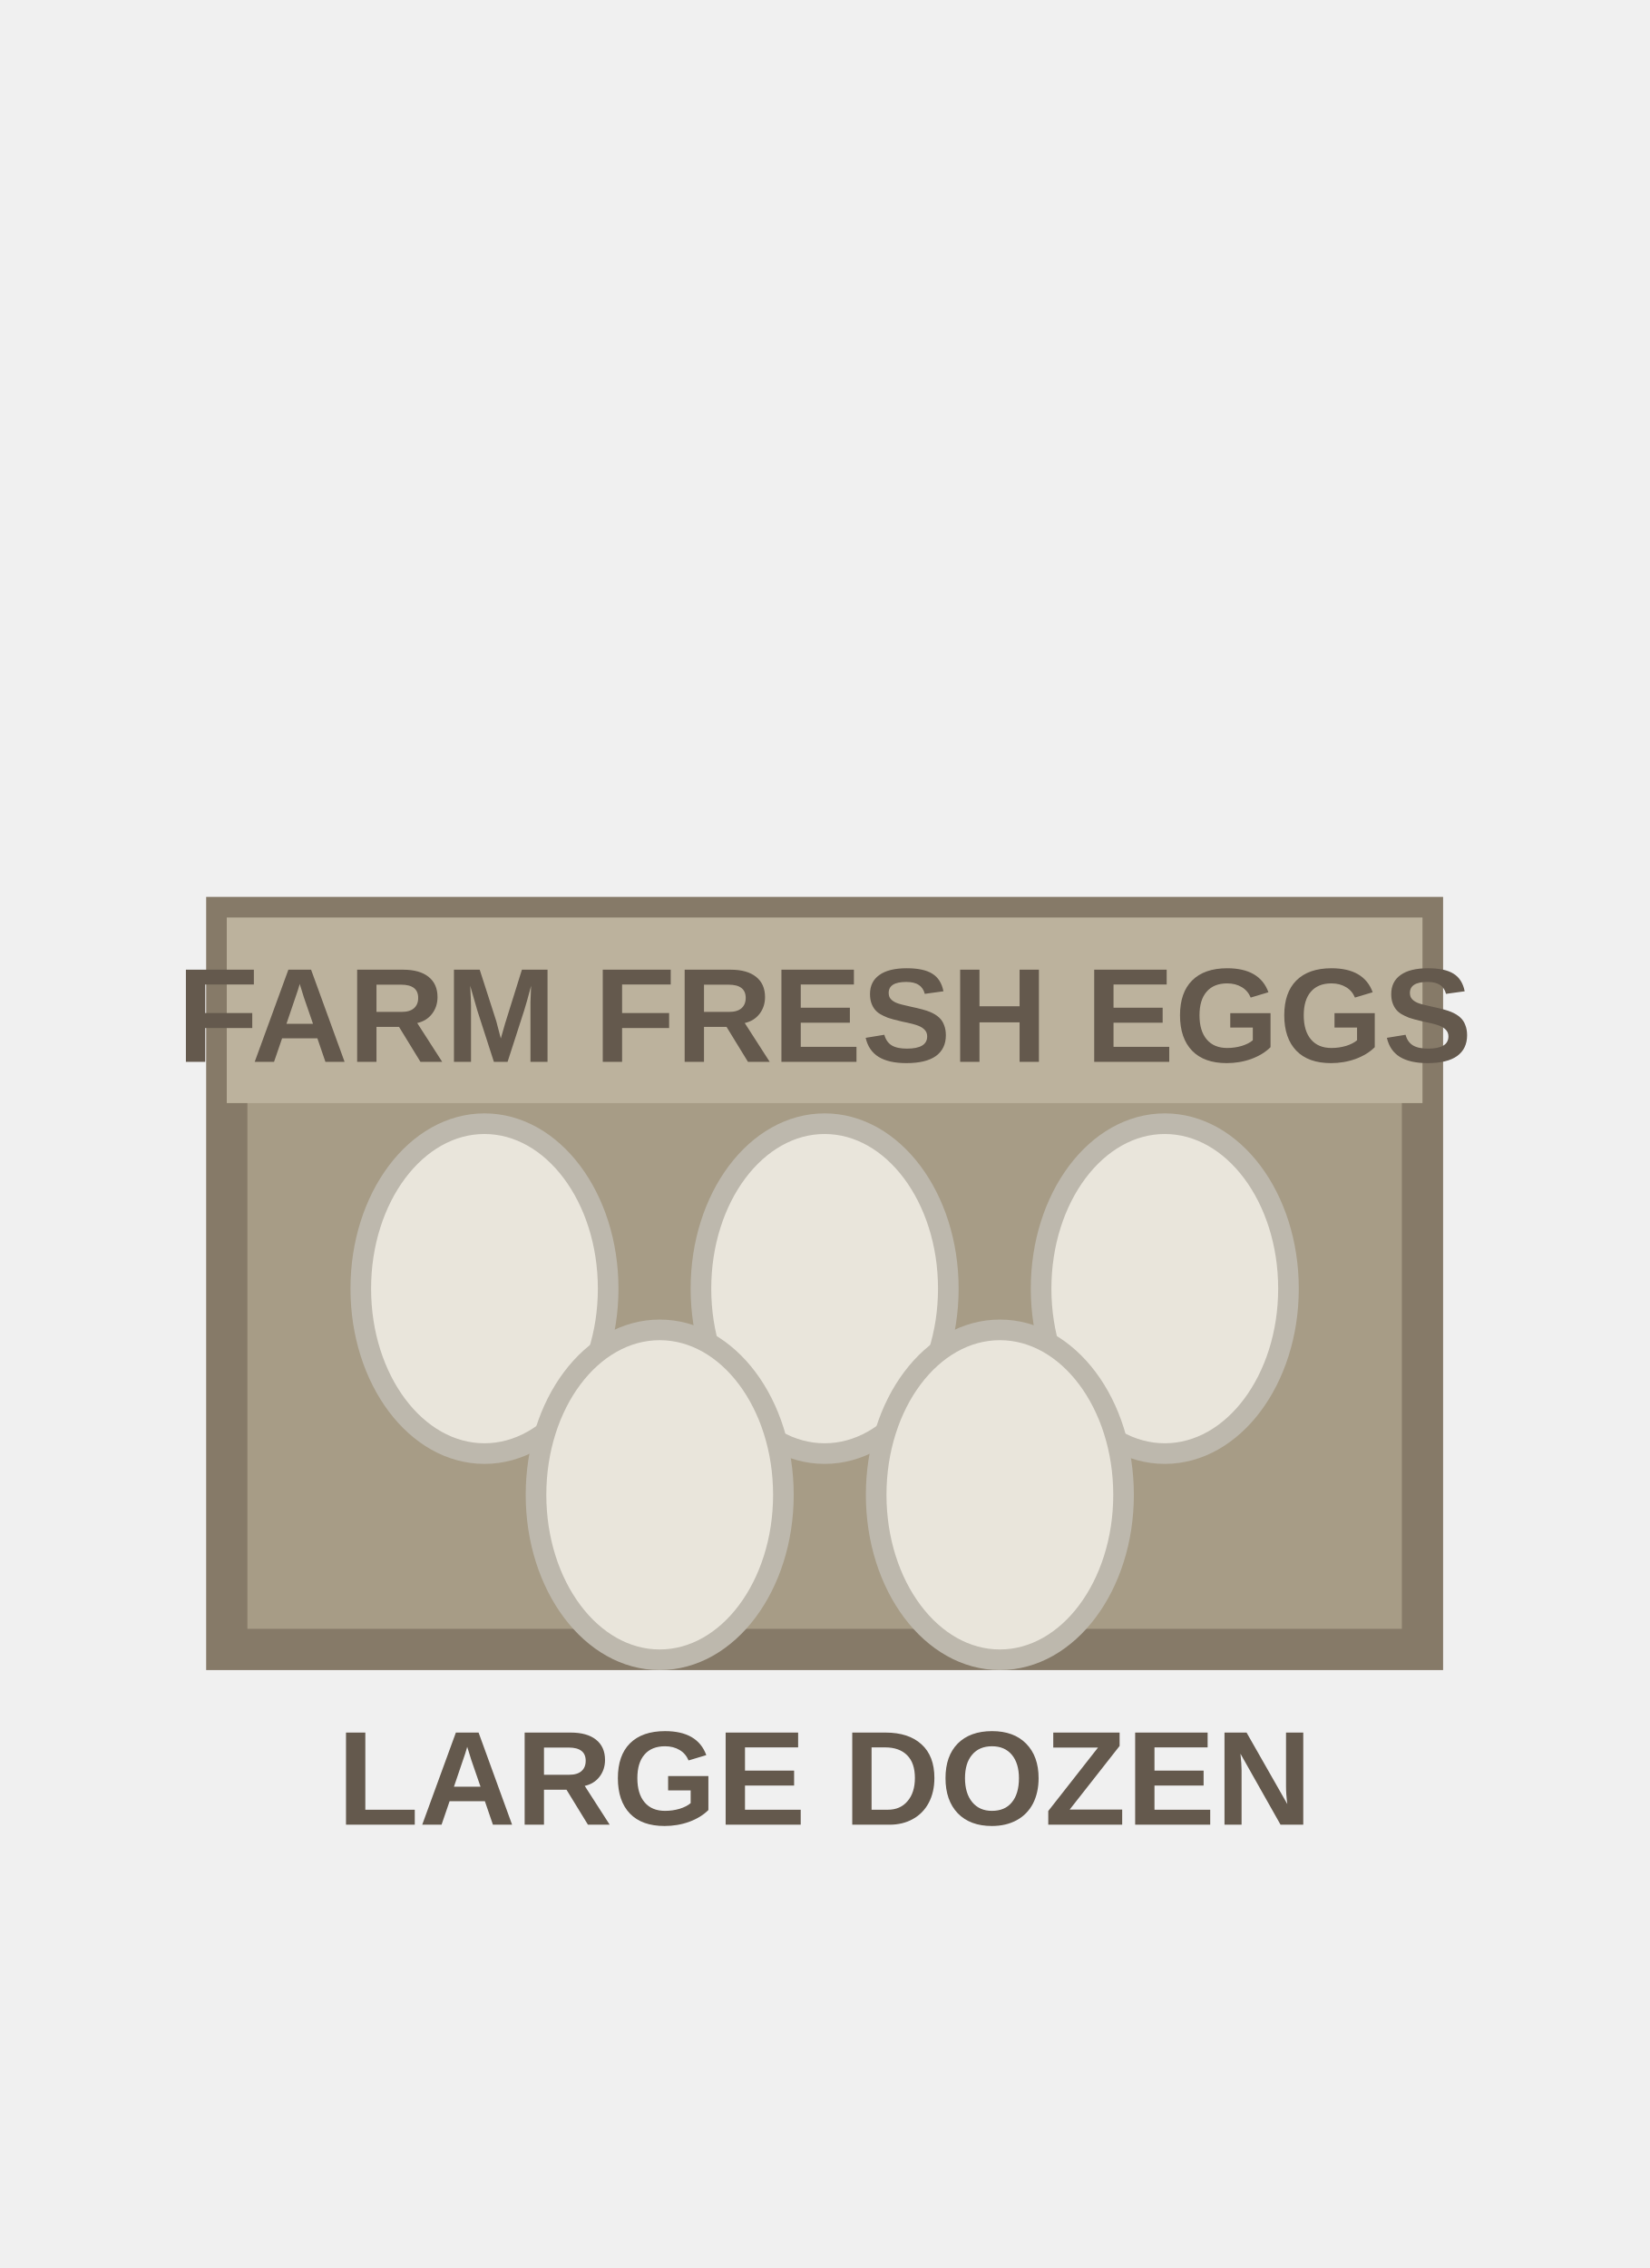
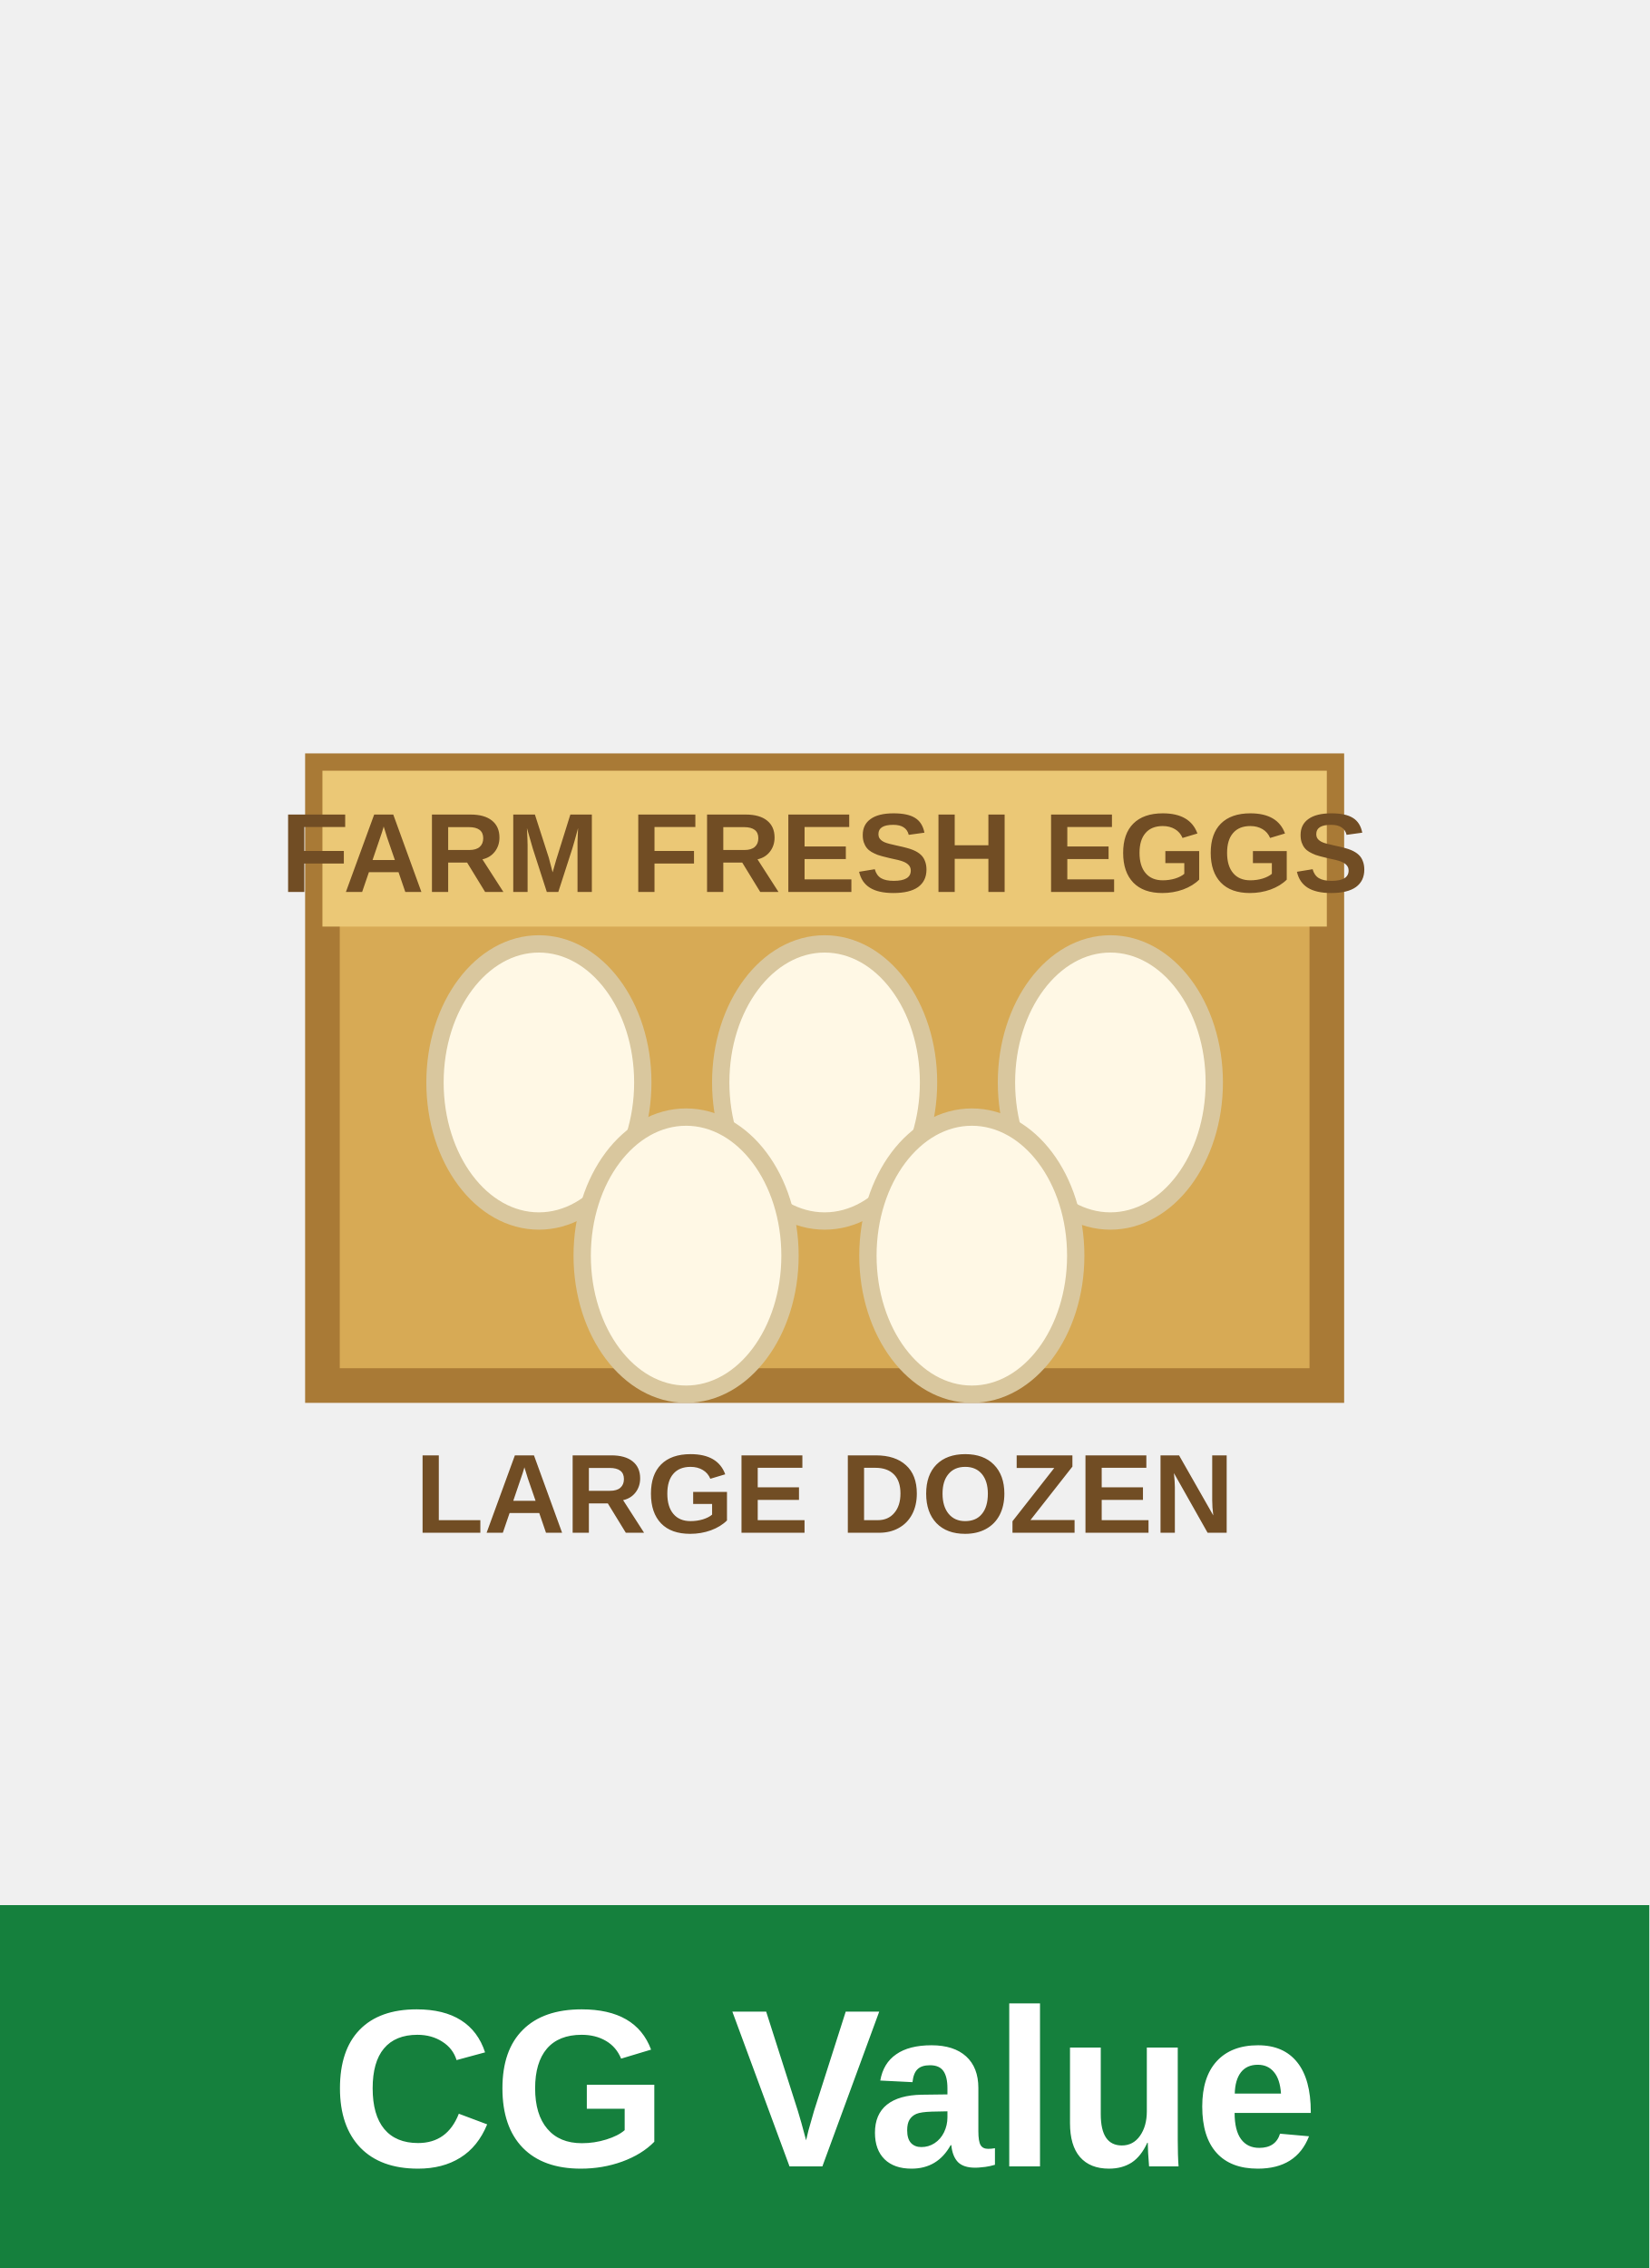
<svg xmlns="http://www.w3.org/2000/svg" viewBox="0 0 160 220">
-   <path d="M22 89h116v71H22z" fill="#a79c86" stroke="#867a68" stroke-width="4" />
-   <path d="M22 89h116v18H22z" fill="#bcb29d" />
-   <text x="80" y="103" text-anchor="middle" font-family="Arial, sans-serif" font-size="13" font-weight="700" fill="#64594d">FARM FRESH EGGS</text>
-   <g fill="#e9e5db" stroke="#bdb8ad" stroke-width="2">
-     <ellipse cx="47" cy="125" rx="12" ry="16" />
-     <ellipse cx="80" cy="125" rx="12" ry="16" />
-     <ellipse cx="113" cy="125" rx="12" ry="16" />
-     <ellipse cx="64" cy="145" rx="12" ry="16" />
-     <ellipse cx="97" cy="145" rx="12" ry="16" />
+   <g transform="translate(80 0) scale(0.84) translate(-80 0)">
+     <path d="M22 89h116v71H22z" fill="#d7aa55" stroke="#a97a36" stroke-width="4" />
+     <path d="M22 89h116v18H22z" fill="#ebc876" />
+     <text x="80" y="103" text-anchor="middle" font-family="Arial, sans-serif" font-size="13" font-weight="700" fill="#714d24">FARM FRESH EGGS</text>
+     <g fill="#fff8e5" stroke="#d9c79e" stroke-width="2">
+       <ellipse cx="47" cy="125" rx="12" ry="16" />
+       <ellipse cx="80" cy="125" rx="12" ry="16" />
+       <ellipse cx="113" cy="125" rx="12" ry="16" />
+       <ellipse cx="64" cy="145" rx="12" ry="16" />
+       <ellipse cx="97" cy="145" rx="12" ry="16" />
+     </g>
+     <text x="80" y="177" text-anchor="middle" font-family="Arial, sans-serif" font-size="13" font-weight="700" fill="#714d24">LARGE DOZEN</text>
  </g>
-   <text x="80" y="177" text-anchor="middle" font-family="Arial, sans-serif" font-size="13" font-weight="700" fill="#64594d">LARGE DOZEN</text>
+   <g>
+     <rect x="0" y="184.8" width="160" height="35.2" fill="#15803d" />
+     <text x="80" y="210.144" text-anchor="middle" font-family="Arial,Helvetica,sans-serif" font-weight="bold" font-size="21.824" fill="#ffffff">CG Value</text>
+   </g>
</svg>
